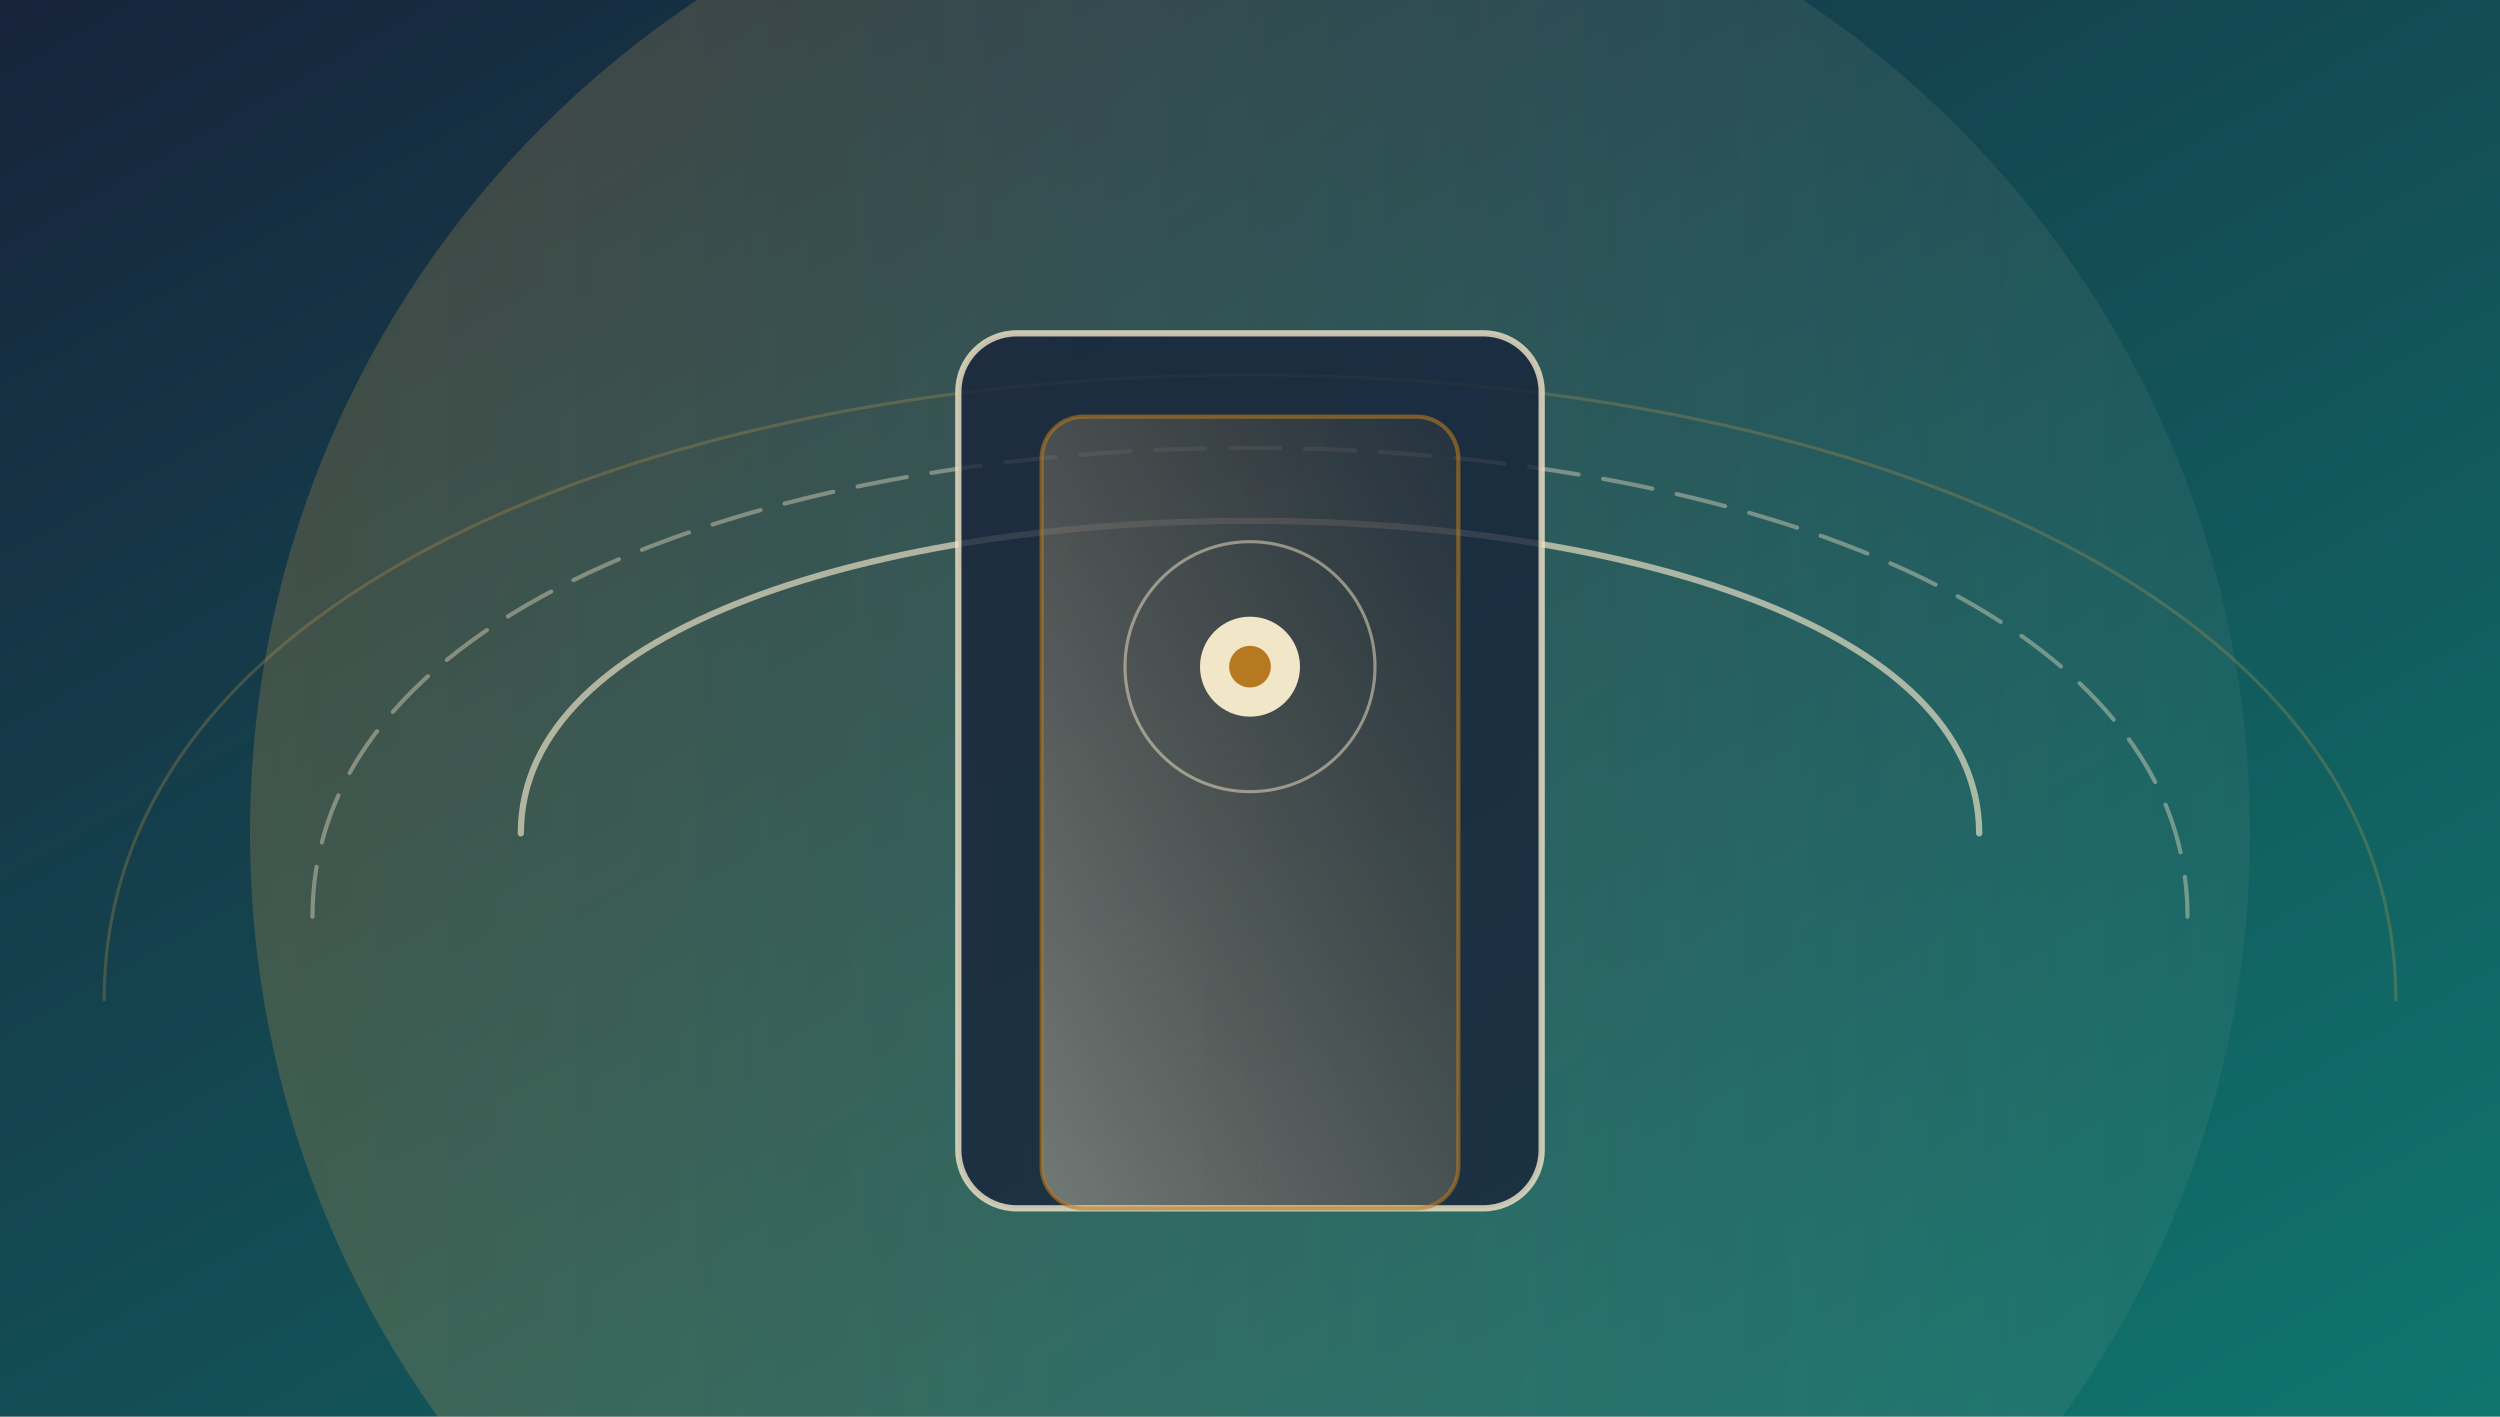
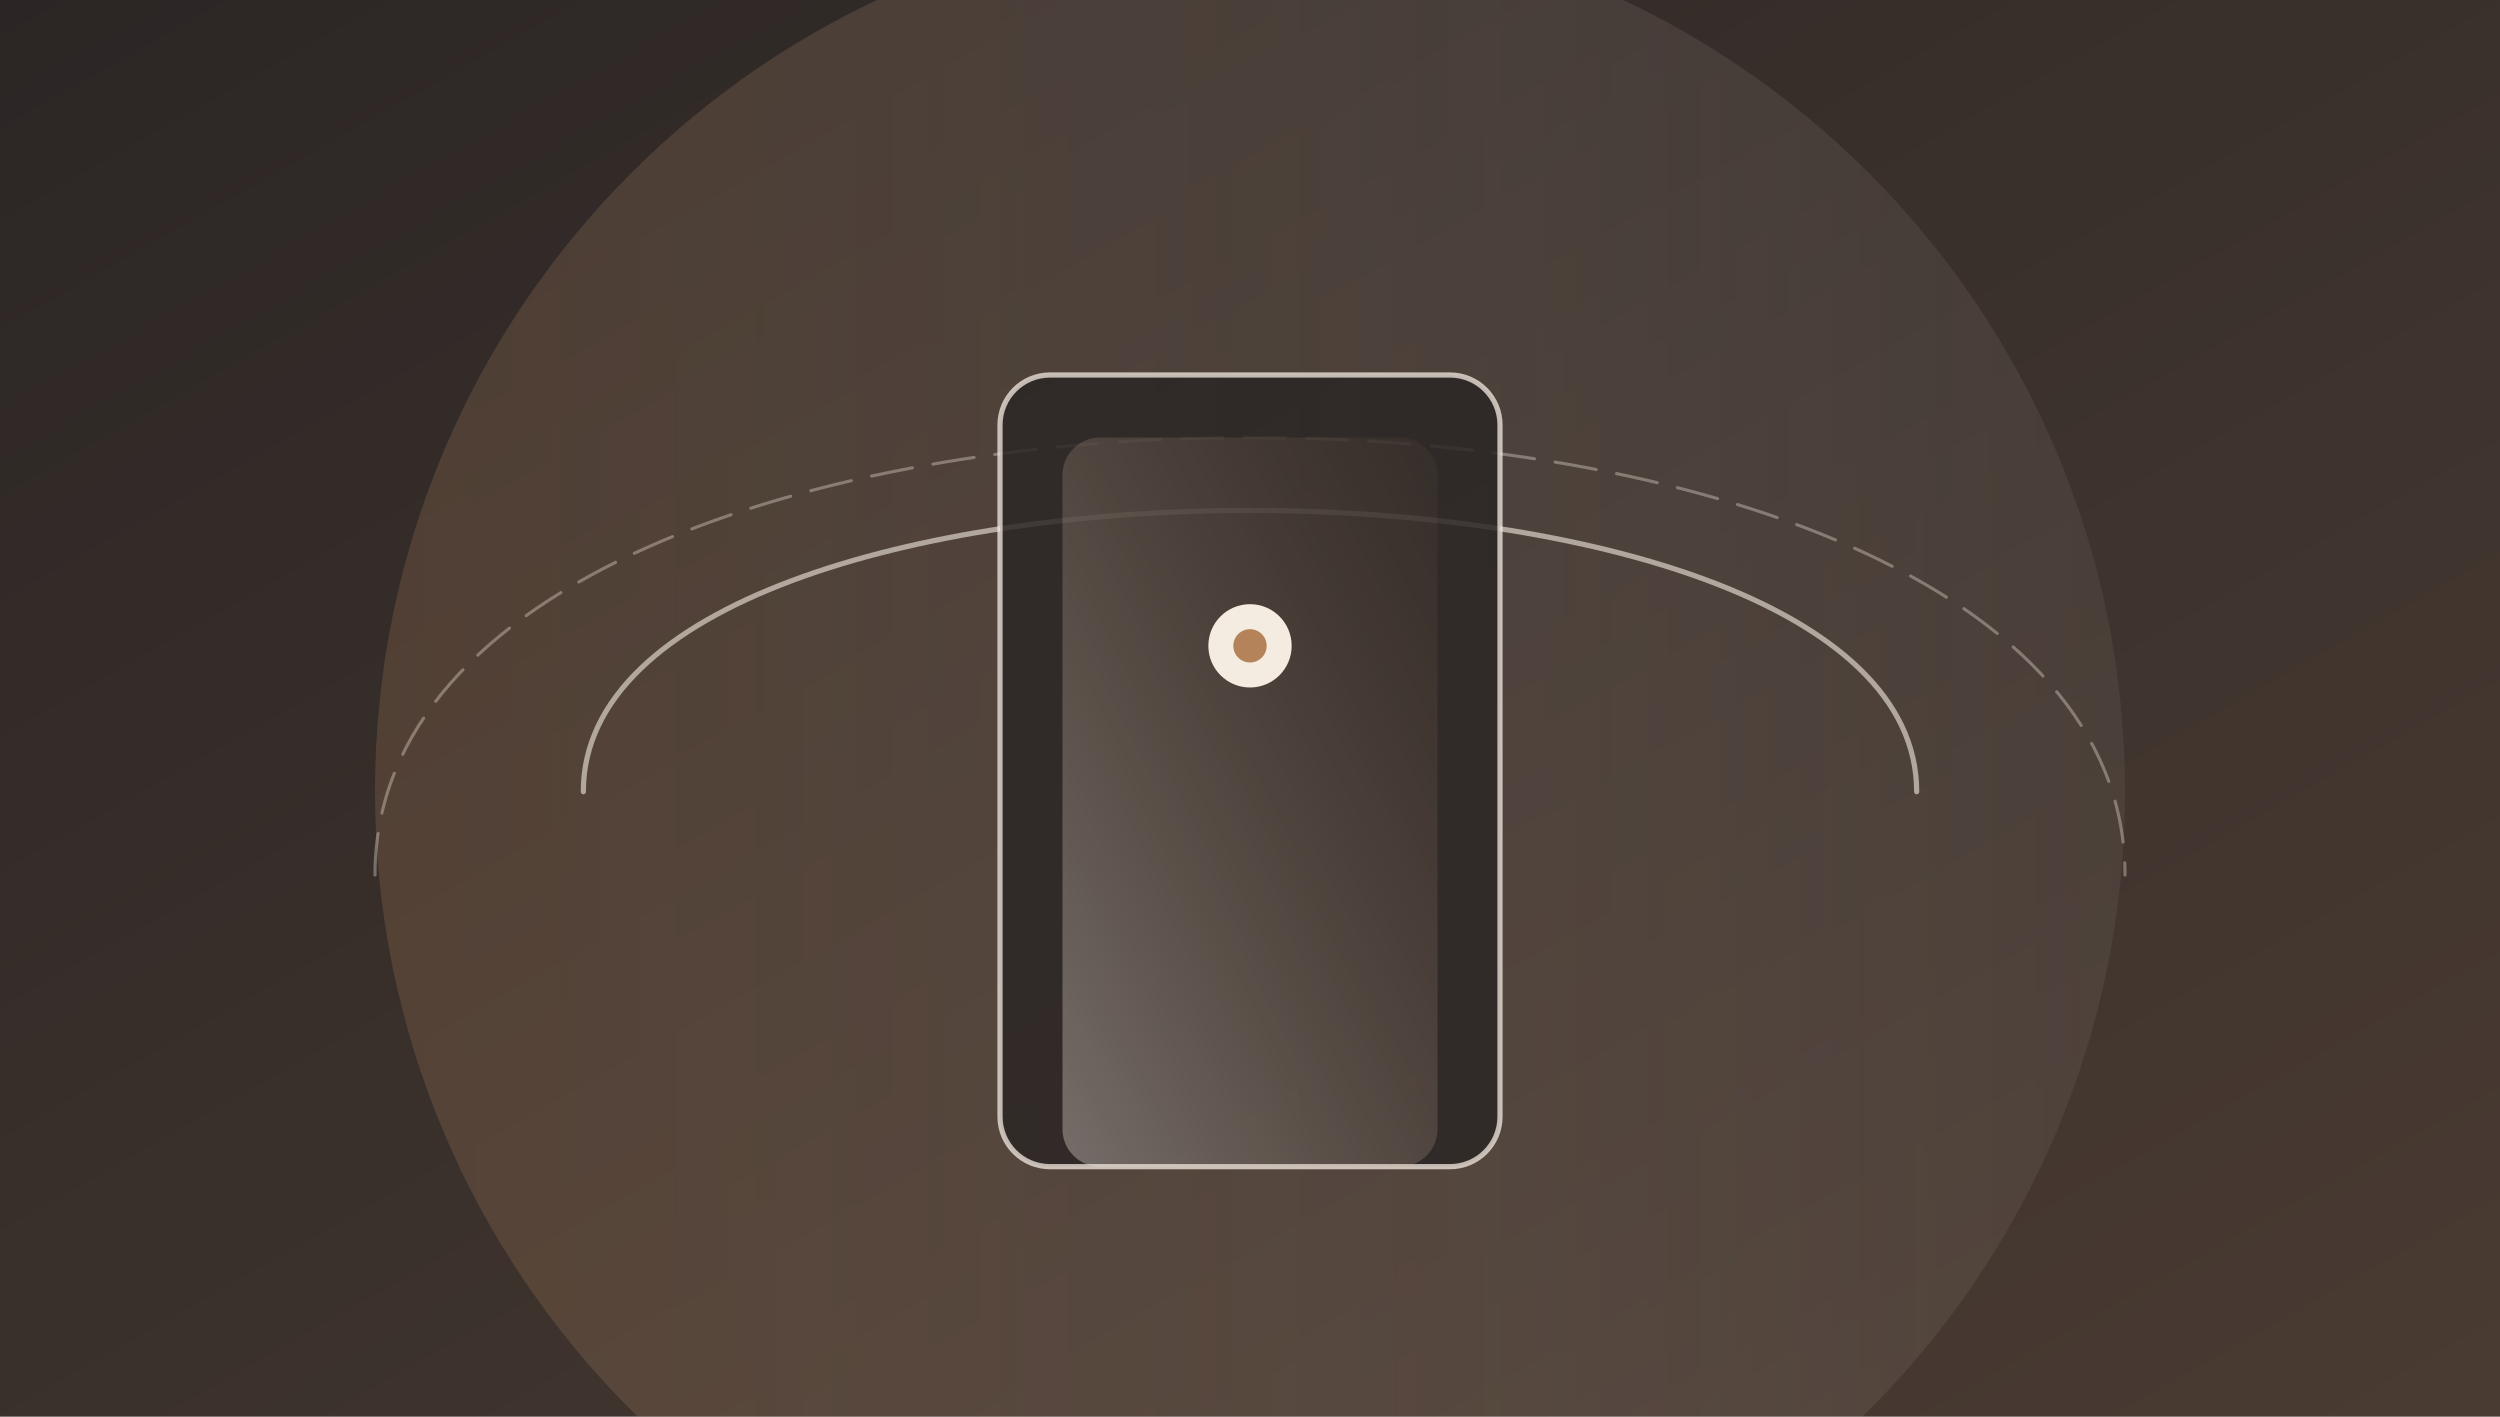
<svg xmlns="http://www.w3.org/2000/svg" viewBox="0 0 1200 680" preserveAspectRatio="xMidYMid slice" width="100%" height="100%">
  <defs>
-     <linearGradient id="g_bg" x1="0%" y1="0%" x2="100%" y2="100%">
-       <stop offset="0%" stop-color="#17233A" />
-       <stop offset="100%" stop-color="#0F766E" />
+     <linearGradient id="gbg" x1="0%" y1="0%" x2="100%" y2="100%">
+       <stop offset="0%" stop-color="#2b2625" />
+       <stop offset="100%" stop-color="#4a3b32" />
    </linearGradient>
-     <linearGradient id="g_main" x1="0%" y1="0%" x2="100%" y2="0%">
-       <stop offset="0%" stop-color="#D6A24A" stop-opacity="0.65" />
-       <stop offset="100%" stop-color="#F2E6C9" stop-opacity="0.15" />
+     <linearGradient id="gm" x1="0%" y1="0%" x2="100%" y2="0%">
+       <stop offset="0%" stop-color="#b5835a" stop-opacity="0.75" />
+       <stop offset="100%" stop-color="#f4ebe1" stop-opacity="0.2" />
    </linearGradient>
-     <linearGradient id="g_soft" x1="0%" y1="100%" x2="100%" y2="0%">
-       <stop offset="0%" stop-color="#F2E6C9" stop-opacity="0.4" />
-       <stop offset="100%" stop-color="#D6A24A" stop-opacity="0.05" />
+     <linearGradient id="gs" x1="0%" y1="100%" x2="100%" y2="0%">
+       <stop offset="0%" stop-color="#f4ebe1" stop-opacity="0.35" />
+       <stop offset="100%" stop-color="#b5835a" stop-opacity="0.05" />
    </linearGradient>
  </defs>
-   <rect width="1200" height="680" fill="url(#g_bg)" />
-   <circle cx="600" cy="400" r="480" fill="url(#g_main)" opacity="0.35" />
-   <path d="M 250 400 C 250 200, 950 200, 950 400" fill="none" stroke="#F2E6C9" stroke-width="3" stroke-opacity="0.65" stroke-linecap="round" />
-   <path d="M 150 440 C 150 140, 1050 140, 1050 440" fill="none" stroke="#F2E6C9" stroke-width="2" stroke-opacity="0.4" stroke-dasharray="24 12" stroke-linecap="round" />
-   <path d="M 50 480 C 50 80, 1150 80, 1150 480" fill="none" stroke="#D6A24A" stroke-width="1.5" stroke-opacity="0.25" stroke-linecap="round" />
-   <rect x="460" y="160" width="280" height="420" rx="28" fill="#17233A" fill-opacity="0.8" stroke="#F2E6C9" stroke-width="3" stroke-opacity="0.8" />
-   <rect x="500" y="200" width="200" height="380" rx="20" fill="url(#g_soft)" stroke="#B7791F" stroke-width="2" stroke-opacity="0.6" />
-   <circle cx="600" cy="320" r="24" fill="#F2E6C9" />
-   <circle cx="600" cy="320" r="10" fill="#B7791F" />
-   <circle cx="600" cy="320" r="60" fill="none" stroke="#F2E6C9" stroke-width="1.5" stroke-opacity="0.5" />
+   <rect width="1200" height="680" fill="url(#gbg)" />
+   <circle cx="600" cy="380" r="420" fill="url(#gm)" opacity="0.3" />
+   <path d="M 280 380 C 280 200, 920 200, 920 380" fill="none" stroke="#f4ebe1" stroke-width="2.5" stroke-opacity="0.6" stroke-linecap="round" />
+   <path d="M 180 420 C 180 140, 1020 140, 1020 420" fill="none" stroke="#f4ebe1" stroke-width="1.5" stroke-opacity="0.35" stroke-dasharray="20 10" stroke-linecap="round" />
+   <rect x="480" y="180" width="240" height="380" rx="24" fill="#2b2625" fill-opacity="0.85" stroke="#f4ebe1" stroke-width="2.5" stroke-opacity="0.75" />
+   <rect x="510" y="210" width="180" height="350" rx="18" fill="url(#gs)" />
+   <circle cx="600" cy="310" r="20" fill="#f4ebe1" />
+   <circle cx="600" cy="310" r="8" fill="#b5835a" />
</svg>
